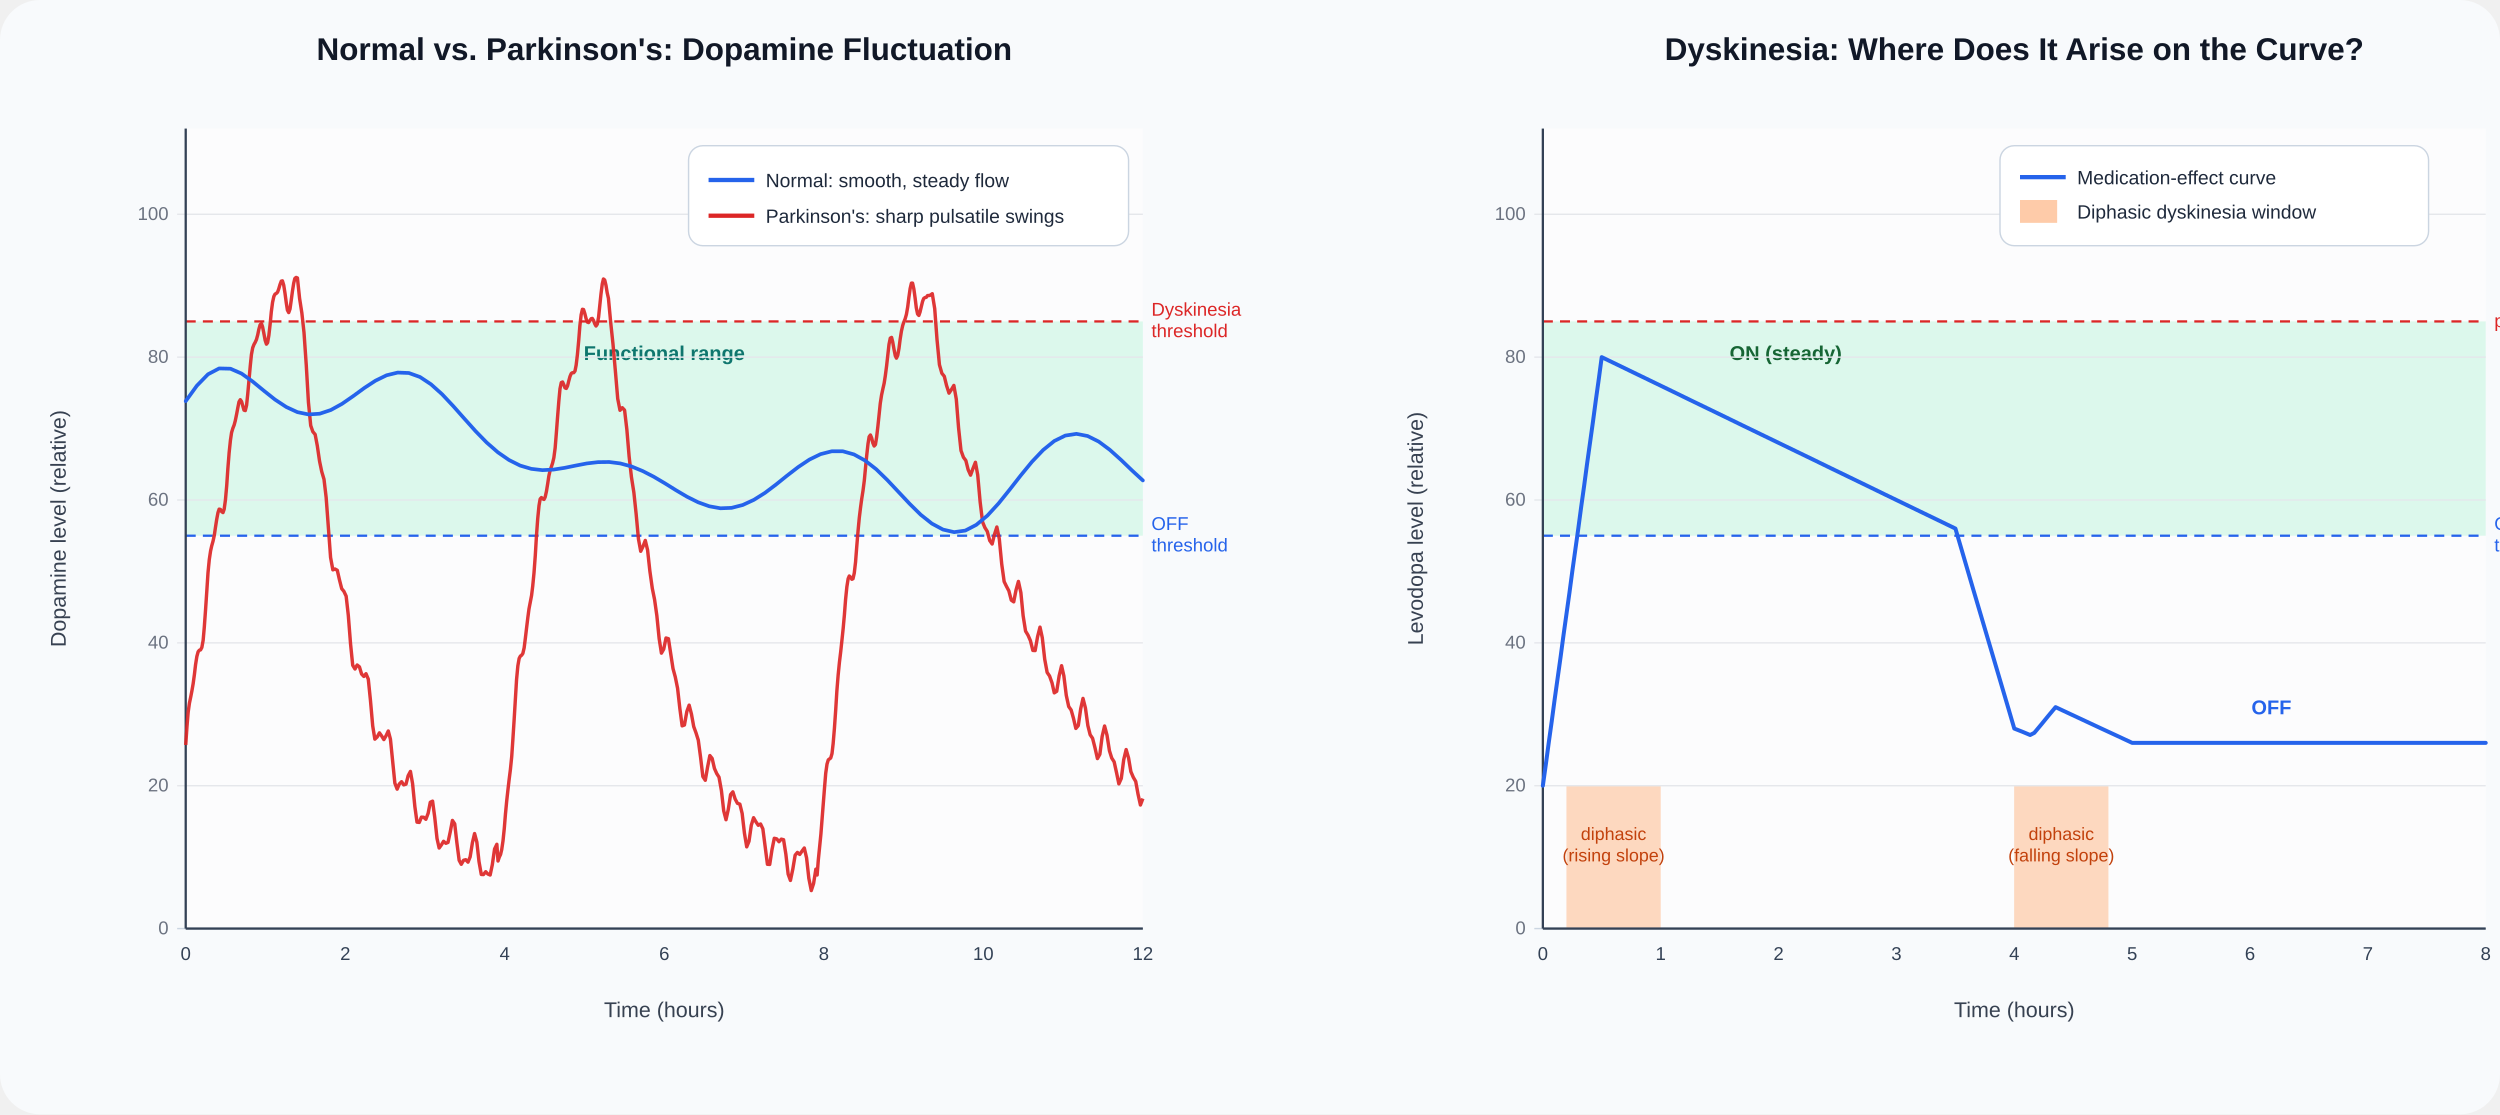
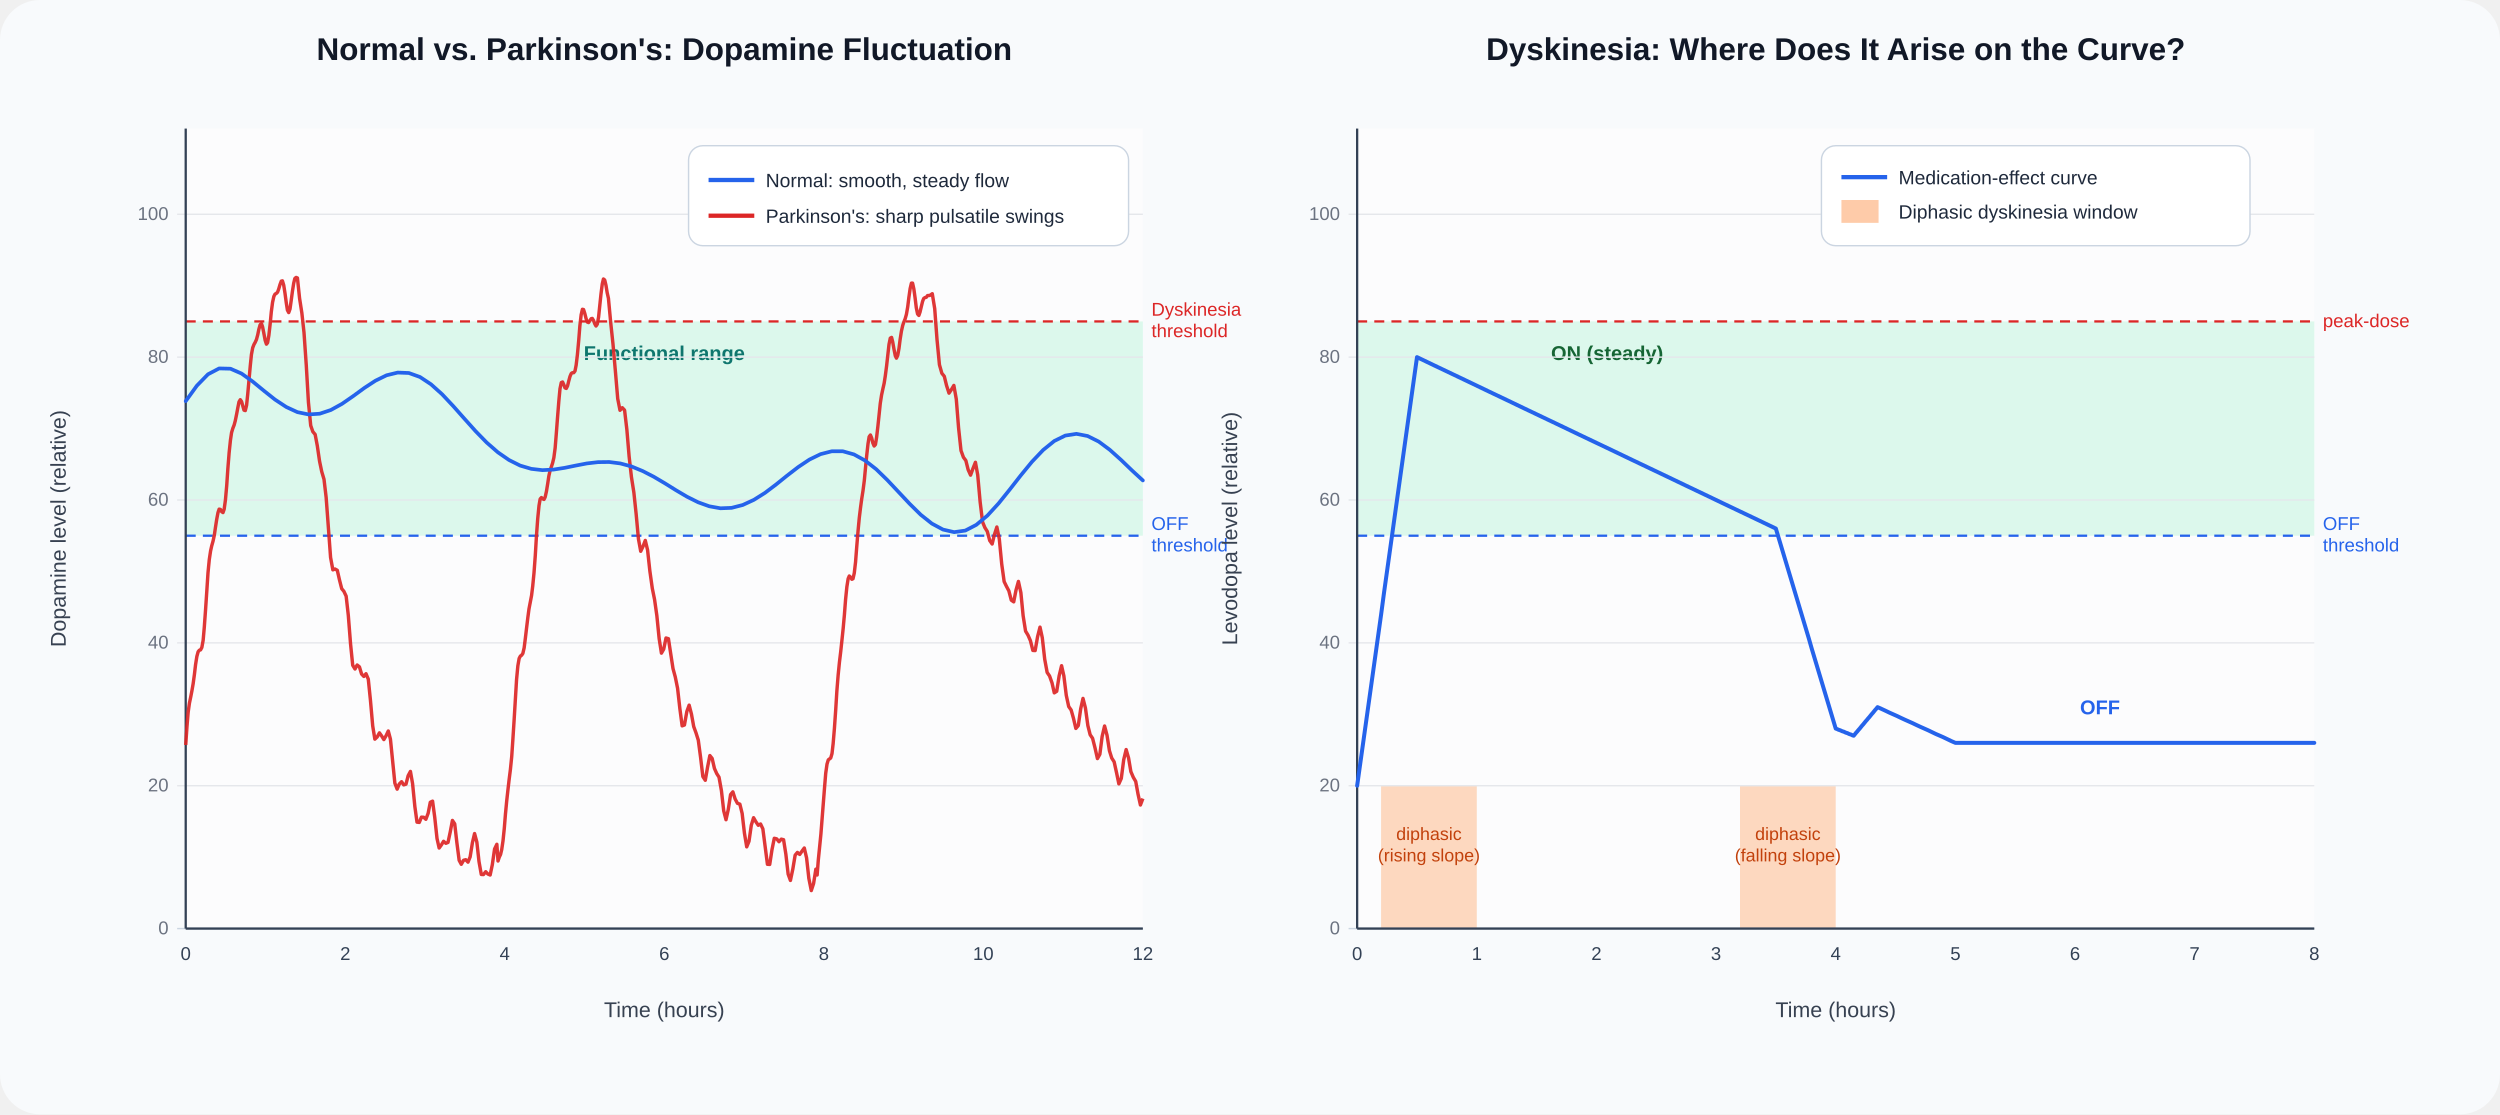
<svg xmlns="http://www.w3.org/2000/svg" viewBox="0 0 1750 780" role="img" aria-labelledby="title desc" font-family="Arial, 'Segoe UI', 'Helvetica Neue', sans-serif">
  <rect width="1750" height="780" rx="28" fill="#f8fafc" />
  <text x="465" y="42" text-anchor="middle" font-size="22" font-weight="700" fill="#111827">Normal vs. Parkinson's: Dopamine Fluctuation</text>
  <rect x="130" y="90" width="670" height="560" fill="#fcfcfd" />
  <rect x="130" y="225" width="670" height="150" fill="#a7f3d0" opacity="0.38" />
  <text x="465" y="252" text-anchor="middle" font-size="14" font-weight="600" fill="#0f766e">Functional range</text>
  <line x1="130" y1="225" x2="800" y2="225" stroke="#dc2626" stroke-width="1.6" stroke-dasharray="7 5" />
  <text x="806" y="221" font-size="13" fill="#dc2626">Dyskinesia</text>
  <text x="806" y="236" font-size="13" fill="#dc2626">threshold</text>
  <line x1="130" y1="375" x2="800" y2="375" stroke="#2563eb" stroke-width="1.6" stroke-dasharray="7 5" />
  <text x="806" y="371" font-size="13" fill="#2563eb">OFF</text>
  <text x="806" y="386" font-size="13" fill="#2563eb">threshold</text>
  <g font-size="13" fill="#6b7280">
    <line x1="124" y1="650" x2="800" y2="650" stroke="#cbd5e1" stroke-width="1" />
    <text x="118" y="654" text-anchor="end">0</text>
    <line x1="124" y1="550" x2="800" y2="550" stroke="#e5e7eb" stroke-width="1" />
    <text x="118" y="554" text-anchor="end">20</text>
    <line x1="124" y1="450" x2="800" y2="450" stroke="#e5e7eb" stroke-width="1" />
    <text x="118" y="454" text-anchor="end">40</text>
    <line x1="124" y1="350" x2="800" y2="350" stroke="#e5e7eb" stroke-width="1" />
    <text x="118" y="354" text-anchor="end">60</text>
    <line x1="124" y1="250" x2="800" y2="250" stroke="#e5e7eb" stroke-width="1" />
    <text x="118" y="254" text-anchor="end">80</text>
    <line x1="124" y1="150" x2="800" y2="150" stroke="#e5e7eb" stroke-width="1" />
    <text x="118" y="154" text-anchor="end">100</text>
  </g>
  <line x1="130" y1="650" x2="800" y2="650" stroke="#334155" stroke-width="1.6" />
  <line x1="130" y1="90" x2="130" y2="650" stroke="#334155" stroke-width="1.6" />
  <g font-size="13" fill="#334155" text-anchor="middle">
    <text x="130.0" y="672">0</text>
    <text x="241.7" y="672">2</text>
    <text x="353.3" y="672">4</text>
    <text x="465.0" y="672">6</text>
    <text x="576.7" y="672">8</text>
    <text x="688.3" y="672">10</text>
    <text x="800.0" y="672">12</text>
  </g>
  <text x="465" y="712" text-anchor="middle" font-size="15" fill="#374151">Time (hours)</text>
  <text x="46" y="370" text-anchor="middle" font-size="15" fill="#374151" transform="rotate(-90 46 370)">Dopamine level (relative)</text>
  <path d="M 130.0,521.5 L 130.9,508.3 L 131.7,498.6 L 132.6,492.2 L 133.5,487.9 L 134.3,483.8 L 135.2,478.6 L 136.1,472.0 L 136.9,465.2 L 137.8,459.5 L 138.7,456.2 L 139.6,455.1 L 140.4,454.9 L 141.3,453.2 L 142.2,448.2 L 143.0,439.1 L 143.9,426.7 L 144.8,413.2 L 145.6,400.9 L 146.5,391.7 L 147.4,385.7 L 148.2,382.1 L 149.1,378.9 L 150.0,374.8 L 150.8,369.3 L 151.7,363.5 L 152.6,358.8 L 153.4,356.4 L 154.3,356.6 L 155.2,358.2 L 156.1,358.8 L 156.9,356.5 L 157.8,350.0 L 158.7,339.9 L 159.5,328.1 L 160.4,316.8 L 161.3,308.2 L 162.1,302.8 L 163.0,299.8 L 163.9,297.5 L 164.7,294.5 L 165.6,290.1 L 166.5,285.3 L 167.3,281.3 L 168.2,279.8 L 169.1,281.1 L 170.0,284.3 L 170.8,287.1 L 171.7,287.4 L 172.6,283.7 L 173.4,276.0 L 174.3,266.0 L 175.2,256.0 L 176.0,248.2 L 176.9,243.4 L 177.8,241.1 L 178.6,239.7 L 179.5,237.7 L 180.4,234.4 L 181.2,230.5 L 182.1,227.3 L 183.0,226.5 L 183.8,228.8 L 184.7,233.3 L 185.6,238.2 L 186.5,240.9 L 187.3,239.9 L 188.2,234.8 L 189.1,226.9 L 189.9,218.4 L 190.8,211.6 L 191.7,207.5 L 192.5,205.9 L 193.4,205.4 L 194.3,204.5 L 195.1,202.3 L 196.0,199.2 L 196.9,196.8 L 197.7,196.6 L 198.6,199.6 L 199.5,205.3 L 200.4,212.0 L 201.2,217.1 L 202.1,218.8 L 203.0,216.3 L 203.8,210.6 L 204.7,203.9 L 205.6,198.2 L 206.4,194.9 L 207.3,194.2 L 208.2,194.6 L 209.7,208.8 L 211.3,219.1 L 212.8,232.8 L 214.4,255.8 L 215.9,281.6 L 217.5,297.9 L 219.0,302.2 L 220.6,304.1 L 222.1,312.0 L 223.7,322.9 L 225.2,330.1 L 226.8,335.5 L 228.3,348.2 L 229.9,369.8 L 231.4,390.2 L 233.0,398.9 L 234.5,398.3 L 236.1,399.2 L 237.6,405.8 L 239.2,412.1 L 240.7,413.9 L 242.3,417.3 L 243.8,430.6 L 245.4,450.9 L 246.9,465.7 L 248.5,468.3 L 250.0,465.5 L 251.6,466.8 L 253.1,471.8 L 254.7,473.5 L 256.2,471.6 L 257.8,475.4 L 259.3,490.1 L 260.9,508.2 L 262.4,517.4 L 264.0,515.9 L 265.6,513.0 L 267.1,515.1 L 268.7,517.7 L 270.2,515.1 L 271.8,511.7 L 273.3,517.4 L 274.9,533.3 L 276.4,548.2 L 278.0,552.4 L 279.5,548.8 L 281.1,547.2 L 282.6,549.4 L 284.2,548.9 L 285.7,543.0 L 287.3,540.0 L 288.8,548.5 L 290.4,564.6 L 291.9,575.5 L 293.5,575.7 L 295.0,572.0 L 296.6,572.1 L 298.1,573.5 L 299.7,569.3 L 301.2,561.6 L 302.8,560.8 L 304.3,572.0 L 305.9,586.9 L 307.4,593.6 L 309.0,591.4 L 310.5,588.9 L 312.1,590.3 L 313.6,589.7 L 315.2,582.2 L 316.7,574.3 L 318.3,576.7 L 319.8,589.8 L 321.4,602.2 L 322.9,605.0 L 324.5,602.2 L 326.0,601.8 L 327.6,603.5 L 329.1,599.8 L 330.7,589.8 L 332.2,583.5 L 333.8,589.5 L 335.3,603.1 L 336.9,612.1 L 338.4,612.2 L 340.0,610.2 L 341.5,611.8 L 343.1,612.5 L 344.6,605.4 L 346.2,594.3 L 347.8,591.0 L 348.6,602.7 L 349.5,600.0 L 350.4,598.1 L 351.2,594.7 L 352.1,588.6 L 353.0,579.9 L 353.8,570.0 L 354.7,560.6 L 355.6,552.5 L 356.4,545.6 L 357.3,538.5 L 358.2,529.6 L 359.0,517.8 L 359.9,503.7 L 360.8,488.8 L 361.6,475.6 L 362.5,466.1 L 363.4,460.9 L 364.3,459.2 L 365.1,458.7 L 366.0,457.4 L 366.9,453.5 L 367.7,447.2 L 368.6,439.6 L 369.5,432.2 L 370.3,426.2 L 371.2,421.5 L 372.1,416.8 L 372.9,410.3 L 373.8,401.0 L 374.7,388.9 L 375.5,375.4 L 376.4,363.1 L 377.3,354.0 L 378.1,349.3 L 379.0,348.3 L 379.9,349.2 L 380.8,349.6 L 381.6,348.0 L 382.5,344.0 L 383.4,338.5 L 384.2,333.2 L 385.1,329.2 L 386.0,326.6 L 386.8,324.2 L 387.7,320.4 L 388.6,313.6 L 389.4,303.7 L 390.3,291.9 L 391.2,280.6 L 392.0,272.1 L 392.9,267.8 L 393.8,267.4 L 394.7,269.4 L 395.5,271.5 L 396.4,271.9 L 397.3,270.1 L 398.1,266.8 L 399.0,263.5 L 399.9,261.4 L 400.7,260.9 L 401.6,260.9 L 402.5,259.7 L 403.3,255.6 L 404.2,248.1 L 405.1,238.3 L 405.9,228.2 L 406.8,220.4 L 407.7,216.5 L 408.5,216.7 L 409.4,219.6 L 410.3,223.2 L 411.2,225.5 L 412.0,225.8 L 412.9,224.5 L 413.8,223.1 L 414.6,222.9 L 415.5,224.4 L 416.4,226.8 L 417.2,228.2 L 418.1,226.9 L 419.0,222.0 L 419.8,214.3 L 420.7,205.7 L 421.6,198.7 L 422.4,195.3 L 423.3,196.0 L 424.2,199.8 L 425.0,204.8 L 425.9,208.8 L 427.5,225.9 L 429.1,240.9 L 430.8,260.2 L 432.4,279.1 L 434.0,287.2 L 435.6,285.4 L 437.2,287.1 L 438.8,300.7 L 440.4,319.7 L 442.0,333.9 L 443.7,344.7 L 445.3,359.8 L 446.9,377.2 L 448.5,385.9 L 450.1,382.5 L 451.7,378.3 L 453.3,385.0 L 454.9,399.7 L 456.6,411.8 L 458.2,419.7 L 459.8,431.0 L 461.4,447.0 L 463.0,457.2 L 464.6,454.4 L 466.2,446.6 L 467.9,447.1 L 469.5,457.6 L 471.1,468.0 L 472.7,473.9 L 474.3,481.8 L 475.9,496.0 L 477.5,508.1 L 479.1,507.5 L 480.8,498.0 L 482.4,493.6 L 484.0,499.8 L 485.6,508.6 L 487.2,513.0 L 488.8,518.1 L 490.4,530.1 L 492.0,543.6 L 493.7,546.2 L 495.3,537.0 L 496.9,528.9 L 498.5,530.9 L 500.1,537.9 L 501.7,541.5 L 503.3,544.0 L 505.0,553.5 L 506.6,567.6 L 508.2,573.8 L 509.8,566.6 L 511.4,556.2 L 513.0,554.3 L 514.6,559.3 L 516.2,562.3 L 517.9,562.9 L 519.5,569.4 L 521.1,583.2 L 522.7,592.8 L 524.3,588.9 L 525.9,577.7 L 527.5,572.4 L 529.1,575.2 L 530.8,577.7 L 532.4,576.8 L 534.0,580.2 L 535.6,592.6 L 537.2,605.0 L 538.8,605.1 L 540.4,594.7 L 542.0,586.8 L 543.7,587.2 L 545.3,589.2 L 546.9,587.4 L 548.5,587.8 L 550.1,597.9 L 551.7,611.9 L 553.3,616.3 L 555.0,608.2 L 556.6,598.6 L 558.2,596.7 L 559.8,598.1 L 561.4,595.8 L 563.0,593.6 L 564.6,600.5 L 566.2,614.9 L 567.9,623.4 L 569.5,618.5 L 571.1,608.4 L 572.0,612.5 L 572.8,602.1 L 573.7,593.2 L 574.6,584.2 L 575.4,574.0 L 576.3,562.5 L 577.2,551.0 L 578.0,541.3 L 578.9,534.9 L 579.8,531.9 L 580.6,531.3 L 581.5,530.6 L 582.4,527.5 L 583.2,520.5 L 584.1,509.7 L 585.0,496.8 L 585.8,483.8 L 586.7,472.6 L 587.6,463.6 L 588.5,456.1 L 589.3,448.7 L 590.2,440.1 L 591.1,430.1 L 591.9,419.7 L 592.8,410.8 L 593.7,405.1 L 594.5,403.2 L 595.4,404.0 L 596.3,405.5 L 597.1,405.1 L 598.0,401.1 L 598.9,393.3 L 599.7,382.9 L 600.6,372.0 L 601.5,362.5 L 602.4,355.1 L 603.2,349.2 L 604.1,343.5 L 605.0,336.5 L 605.8,328.0 L 606.7,318.8 L 607.6,310.7 L 608.4,305.7 L 609.3,304.5 L 610.2,306.7 L 611.0,310.1 L 611.9,312.2 L 612.8,311.2 L 613.6,306.3 L 614.5,298.6 L 615.4,290.0 L 616.2,282.3 L 617.1,276.5 L 618.0,272.3 L 618.9,268.3 L 619.7,263.2 L 620.6,256.3 L 621.5,248.3 L 622.3,241.1 L 623.2,236.7 L 624.1,236.2 L 624.9,239.4 L 625.8,244.5 L 626.7,249.0 L 627.5,250.7 L 628.4,248.8 L 629.3,243.8 L 630.1,237.5 L 631.0,231.8 L 631.9,227.8 L 632.7,225.4 L 633.6,223.2 L 634.5,220.0 L 635.4,214.8 L 636.2,208.3 L 637.1,202.0 L 638.0,198.2 L 638.8,198.2 L 639.7,202.3 L 640.6,208.8 L 641.4,215.4 L 642.3,219.8 L 643.2,220.8 L 644.0,218.5 L 644.9,214.7 L 645.8,211.0 L 646.6,208.9 L 647.5,208.3 L 648.4,208.1 L 649.3,206.9 L 650.9,206.8 L 652.6,205.6 L 654.3,216.1 L 655.9,237.6 L 657.6,255.3 L 659.3,261.3 L 661.0,263.4 L 662.6,269.9 L 664.3,275.2 L 666.0,272.7 L 667.7,269.8 L 669.4,279.4 L 671.0,299.5 L 672.7,315.4 L 674.4,320.1 L 676.1,322.4 L 677.7,328.8 L 679.4,332.6 L 681.1,327.9 L 682.8,323.6 L 684.4,332.5 L 686.1,351.4 L 687.8,365.4 L 689.4,369.3 L 691.1,372.0 L 692.8,378.4 L 694.5,380.8 L 696.1,374.2 L 697.8,368.9 L 699.5,377.2 L 701.2,394.8 L 702.9,407.1 L 704.5,410.4 L 706.2,413.6 L 707.9,420.1 L 709.6,421.3 L 711.2,413.1 L 712.9,407.0 L 714.6,414.8 L 716.2,431.1 L 717.9,441.8 L 719.6,444.6 L 721.3,448.5 L 723.0,455.3 L 724.6,455.4 L 726.3,445.7 L 728.0,439.0 L 729.6,446.4 L 731.3,461.5 L 733.0,470.7 L 734.7,473.2 L 736.4,478.0 L 738.0,485.0 L 739.7,483.9 L 741.4,473.1 L 743.1,466.0 L 744.7,473.1 L 746.4,486.8 L 748.1,494.6 L 749.8,497.0 L 751.4,502.7 L 753.1,509.9 L 754.8,507.9 L 756.5,496.1 L 758.1,488.9 L 759.8,495.6 L 761.5,507.9 L 763.1,514.3 L 764.8,516.8 L 766.5,523.5 L 768.2,531.0 L 769.9,528.0 L 771.5,515.5 L 773.2,508.2 L 774.9,514.6 L 776.6,525.5 L 778.2,530.6 L 779.9,533.3 L 781.6,541.0 L 783.2,548.7 L 784.9,544.9 L 786.6,531.8 L 788.3,524.7 L 790.0,530.6 L 791.6,540.1 L 793.3,544.1 L 795.0,547.0 L 796.6,555.8 L 798.3,563.5 L 800.0,559.0" fill="none" stroke="#dc2626" stroke-width="2.4" stroke-linejoin="round" opacity="0.92" />
  <path d="M 130.0,280.8 L 137.8,270.0 L 145.6,262.0 L 153.4,257.9 L 161.3,258.1 L 169.1,261.5 L 176.9,267.1 L 184.7,273.5 L 192.5,279.7 L 200.4,284.9 L 208.2,288.5 L 216.0,290.1 L 223.8,289.6 L 231.6,287.0 L 239.4,282.7 L 247.2,277.3 L 255.0,271.6 L 262.8,266.5 L 270.6,262.7 L 278.4,260.8 L 286.2,261.1 L 294.0,263.9 L 301.7,269.0 L 309.5,276.0 L 317.3,284.3 L 325.1,293.1 L 332.9,301.8 L 340.7,309.8 L 348.5,316.6 L 356.3,322.0 L 364.1,325.9 L 371.9,328.2 L 379.7,329.1 L 387.5,328.7 L 395.2,327.5 L 403.0,325.9 L 410.8,324.4 L 418.6,323.5 L 426.4,323.4 L 434.2,324.4 L 442.0,326.5 L 449.8,329.7 L 457.6,333.7 L 465.4,338.3 L 473.1,343.1 L 480.9,347.7 L 488.7,351.6 L 496.5,354.4 L 504.3,355.8 L 512.1,355.5 L 519.9,353.5 L 527.7,349.9 L 535.5,345.0 L 543.3,339.1 L 551.0,332.9 L 558.8,326.9 L 566.6,321.7 L 574.4,317.9 L 582.2,315.9 L 590.0,315.9 L 597.8,318.1 L 605.6,322.4 L 613.4,328.5 L 621.1,336.0 L 628.9,344.3 L 636.7,352.6 L 644.5,360.3 L 652.3,366.5 L 660.1,370.7 L 667.9,372.5 L 675.7,371.4 L 683.4,367.4 L 691.2,360.9 L 699.0,352.4 L 706.8,342.7 L 714.6,332.7 L 722.4,323.2 L 730.2,315.0 L 738.0,308.7 L 745.7,304.9 L 753.5,303.7 L 761.3,305.2 L 769.1,309.1 L 776.9,314.9 L 784.7,321.9 L 792.5,329.4 L 800.0,336.3" fill="none" stroke="#2563eb" stroke-width="2.6" stroke-linecap="round" stroke-linejoin="round" />
  <g transform="translate(482,102)">
    <rect x="0" y="0" width="308" height="70" rx="10" fill="#ffffff" stroke="#cbd5e1" stroke-width="1" />
    <line x1="14" y1="24" x2="46" y2="24" stroke="#2563eb" stroke-width="3" />
    <text x="54" y="29" font-size="13.5" fill="#1e293b">Normal: smooth, steady flow</text>
    <line x1="14" y1="49" x2="46" y2="49" stroke="#dc2626" stroke-width="3" />
    <text x="54" y="54" font-size="13.5" fill="#1e293b">Parkinson's: sharp pulsatile swings</text>
  </g>
-   <text x="1410" y="42" text-anchor="middle" font-size="22" font-weight="700" fill="#111827">Dyskinesia: Where Does It Arise on the Curve?</text>
-   <rect x="1080" y="90" width="660" height="560" fill="#fcfcfd" />
-   <rect x="1080" y="225" width="660" height="150" fill="#a7f3d0" opacity="0.38" />
-   <rect x="1096.5" y="550" width="66" height="100" fill="#fdba8c" opacity="0.55" />
-   <rect x="1409.9" y="550" width="66" height="100" fill="#fdba8c" opacity="0.55" />
-   <text x="1129.5" y="588" text-anchor="middle" font-size="12.5" fill="#c2410c">diphasic</text>
-   <text x="1129.5" y="603" text-anchor="middle" font-size="12.5" fill="#c2410c">(rising slope)</text>
-   <text x="1442.9" y="588" text-anchor="middle" font-size="12.5" fill="#c2410c">diphasic</text>
-   <text x="1442.9" y="603" text-anchor="middle" font-size="12.5" fill="#c2410c">(falling slope)</text>
-   <line x1="1080" y1="225" x2="1740" y2="225" stroke="#dc2626" stroke-width="1.6" stroke-dasharray="7 5" />
-   <text x="1746" y="229" font-size="13" fill="#dc2626">peak-dose</text>
-   <line x1="1080" y1="375" x2="1740" y2="375" stroke="#2563eb" stroke-width="1.6" stroke-dasharray="7 5" />
-   <text x="1746" y="371" font-size="13" fill="#2563eb">OFF</text>
-   <text x="1746" y="386" font-size="13" fill="#2563eb">threshold</text>
-   <text x="1250" y="252" text-anchor="middle" font-size="14" font-weight="600" fill="#166534">ON (steady)</text>
-   <text x="1590" y="500" text-anchor="middle" font-size="14" font-weight="600" fill="#2563eb">OFF</text>
+   <text x="1285" y="42" text-anchor="middle" font-size="22" font-weight="700" fill="#111827">Dyskinesia: Where Does It Arise on the Curve?</text>
+   <rect x="950" y="90" width="670" height="560" fill="#fcfcfd" />
+   <rect x="950" y="225" width="670" height="150" fill="#a7f3d0" opacity="0.38" />
+   <rect x="966.75" y="550" width="67" height="100" fill="#fdba8c" opacity="0.55" />
+   <rect x="1218.0" y="550" width="67" height="100" fill="#fdba8c" opacity="0.55" />
+   <text x="1000.25" y="588" text-anchor="middle" font-size="12.5" fill="#c2410c">diphasic</text>
+   <text x="1000.25" y="603" text-anchor="middle" font-size="12.5" fill="#c2410c">(rising slope)</text>
+   <text x="1251.5" y="588" text-anchor="middle" font-size="12.5" fill="#c2410c">diphasic</text>
+   <text x="1251.5" y="603" text-anchor="middle" font-size="12.5" fill="#c2410c">(falling slope)</text>
+   <line x1="950" y1="225" x2="1620" y2="225" stroke="#dc2626" stroke-width="1.6" stroke-dasharray="7 5" />
+   <text x="1626" y="229" font-size="13" fill="#dc2626">peak-dose</text>
+   <line x1="950" y1="375" x2="1620" y2="375" stroke="#2563eb" stroke-width="1.6" stroke-dasharray="7 5" />
+   <text x="1626" y="371" font-size="13" fill="#2563eb">OFF</text>
+   <text x="1626" y="386" font-size="13" fill="#2563eb">threshold</text>
+   <text x="1125" y="252" text-anchor="middle" font-size="14" font-weight="600" fill="#166534">ON (steady)</text>
+   <text x="1470" y="500" text-anchor="middle" font-size="14" font-weight="600" fill="#2563eb">OFF</text>
  <g font-size="13" fill="#6b7280">
-     <line x1="1074" y1="650" x2="1740" y2="650" stroke="#cbd5e1" stroke-width="1" />
-     <text x="1068" y="654" text-anchor="end">0</text>
-     <line x1="1074" y1="550" x2="1740" y2="550" stroke="#e5e7eb" stroke-width="1" />
-     <text x="1068" y="554" text-anchor="end">20</text>
-     <line x1="1074" y1="450" x2="1740" y2="450" stroke="#e5e7eb" stroke-width="1" />
-     <text x="1068" y="454" text-anchor="end">40</text>
-     <line x1="1074" y1="350" x2="1740" y2="350" stroke="#e5e7eb" stroke-width="1" />
-     <text x="1068" y="354" text-anchor="end">60</text>
-     <line x1="1074" y1="250" x2="1740" y2="250" stroke="#e5e7eb" stroke-width="1" />
-     <text x="1068" y="254" text-anchor="end">80</text>
-     <line x1="1074" y1="150" x2="1740" y2="150" stroke="#e5e7eb" stroke-width="1" />
-     <text x="1068" y="154" text-anchor="end">100</text>
+     <line x1="944" y1="650" x2="1620" y2="650" stroke="#cbd5e1" stroke-width="1" />
+     <text x="938" y="654" text-anchor="end">0</text>
+     <line x1="944" y1="550" x2="1620" y2="550" stroke="#e5e7eb" stroke-width="1" />
+     <text x="938" y="554" text-anchor="end">20</text>
+     <line x1="944" y1="450" x2="1620" y2="450" stroke="#e5e7eb" stroke-width="1" />
+     <text x="938" y="454" text-anchor="end">40</text>
+     <line x1="944" y1="350" x2="1620" y2="350" stroke="#e5e7eb" stroke-width="1" />
+     <text x="938" y="354" text-anchor="end">60</text>
+     <line x1="944" y1="250" x2="1620" y2="250" stroke="#e5e7eb" stroke-width="1" />
+     <text x="938" y="254" text-anchor="end">80</text>
+     <line x1="944" y1="150" x2="1620" y2="150" stroke="#e5e7eb" stroke-width="1" />
+     <text x="938" y="154" text-anchor="end">100</text>
  </g>
-   <line x1="1080" y1="650" x2="1740" y2="650" stroke="#334155" stroke-width="1.6" />
-   <line x1="1080" y1="90" x2="1080" y2="650" stroke="#334155" stroke-width="1.6" />
+   <line x1="950" y1="650" x2="1620" y2="650" stroke="#334155" stroke-width="1.6" />
+   <line x1="950" y1="90" x2="950" y2="650" stroke="#334155" stroke-width="1.6" />
  <g font-size="13" fill="#334155" text-anchor="middle">
-     <text x="1080.0" y="672">0</text>
-     <text x="1162.5" y="672">1</text>
-     <text x="1245.0" y="672">2</text>
-     <text x="1327.5" y="672">3</text>
-     <text x="1410.0" y="672">4</text>
-     <text x="1492.5" y="672">5</text>
-     <text x="1575.0" y="672">6</text>
-     <text x="1657.5" y="672">7</text>
-     <text x="1740.0" y="672">8</text>
+     <text x="950.0" y="672">0</text>
+     <text x="1033.8" y="672">1</text>
+     <text x="1117.5" y="672">2</text>
+     <text x="1201.2" y="672">3</text>
+     <text x="1285.0" y="672">4</text>
+     <text x="1368.8" y="672">5</text>
+     <text x="1452.5" y="672">6</text>
+     <text x="1536.2" y="672">7</text>
+     <text x="1620.0" y="672">8</text>
  </g>
-   <text x="1410" y="712" text-anchor="middle" font-size="15" fill="#374151">Time (hours)</text>
-   <text x="996" y="370" text-anchor="middle" font-size="15" fill="#374151" transform="rotate(-90 996 370)">Levodopa level (relative)</text>
-   <path d="M 1080.0,550.0 L 1082.1,535.0 L 1084.1,520.0 L 1086.2,505.0 L 1088.2,490.0 L 1090.3,475.0 L 1092.4,460.0 L 1094.4,445.0 L 1096.5,430.0 L 1098.6,415.0 L 1100.6,400.0 L 1102.7,385.0 L 1104.8,370.0 L 1106.8,355.0 L 1108.9,340.0 L 1110.9,325.0 L 1113.0,310.0 L 1115.1,295.0 L 1117.1,280.0 L 1119.2,265.0 L 1121.2,250.0 L 1133.6,256.0 L 1146.0,262.0 L 1158.4,268.0 L 1170.8,274.0 L 1183.1,280.0 L 1195.5,286.0 L 1207.9,292.0 L 1220.2,298.0 L 1232.6,304.0 L 1245.0,310.0 L 1257.4,316.0 L 1269.8,322.0 L 1282.1,328.0 L 1294.5,334.0 L 1306.9,340.0 L 1319.2,346.0 L 1331.6,352.0 L 1344.0,358.0 L 1356.4,364.0 L 1368.8,370.0 L 1381.1,412.0 L 1393.5,454.0 L 1405.9,496.0 L 1410.0,510.0 L 1415.6,512.2 L 1421.1,514.5 L 1424.0,513.0 L 1429.0,507.0 L 1433.9,501.0 L 1438.9,495.0 L 1449.6,500.0 L 1460.3,505.0 L 1471.0,510.0 L 1481.8,515.0 L 1492.5,520.0 L 1542.0,520.0 L 1591.5,520.0 L 1641.0,520.0 L 1690.5,520.0 L 1740.0,520.0" fill="none" stroke="#2563eb" stroke-width="2.8" stroke-linecap="round" stroke-linejoin="round" />
-   <g transform="translate(1400,102)">
+   <text x="1285" y="712" text-anchor="middle" font-size="15" fill="#374151">Time (hours)</text>
+   <text x="866" y="370" text-anchor="middle" font-size="15" fill="#374151" transform="rotate(-90 866 370)">Levodopa level (relative)</text>
+   <path d="M 950.0,550.0 L 952.1,535.0 L 954.2,520.0 L 956.3,505.0 L 958.4,490.0 L 960.5,475.0 L 962.6,460.0 L 964.7,445.0 L 966.8,430.0 L 968.8,415.0 L 970.9,400.0 L 973.0,385.0 L 975.1,370.0 L 977.2,355.0 L 979.3,340.0 L 981.4,325.0 L 983.5,310.0 L 985.6,295.0 L 987.7,280.0 L 989.8,265.0 L 991.9,250.0 L 1004.4,256.0 L 1017.0,262.0 L 1029.6,268.0 L 1042.1,274.0 L 1054.7,280.0 L 1067.2,286.0 L 1079.8,292.0 L 1092.4,298.0 L 1104.9,304.0 L 1117.5,310.0 L 1130.1,316.0 L 1142.6,322.0 L 1155.2,328.0 L 1167.8,334.0 L 1180.3,340.0 L 1192.9,346.0 L 1205.4,352.0 L 1218.0,358.0 L 1230.6,364.0 L 1243.1,370.0 L 1245.2,377.0 L 1247.3,384.0 L 1249.4,391.0 L 1251.5,398.0 L 1253.6,405.0 L 1255.7,412.0 L 1257.8,419.0 L 1259.9,426.0 L 1262.0,433.0 L 1264.1,440.0 L 1266.2,447.0 L 1268.2,454.0 L 1270.3,461.0 L 1272.4,468.0 L 1274.5,475.0 L 1276.6,482.0 L 1278.7,489.0 L 1280.8,496.0 L 1282.9,503.0 L 1285.0,510.0 L 1285.6,510.2 L 1286.3,510.5 L 1286.9,510.8 L 1287.5,511.0 L 1288.1,511.2 L 1288.8,511.5 L 1289.4,511.8 L 1290.0,512.0 L 1290.7,512.2 L 1291.3,512.5 L 1291.9,512.8 L 1292.5,513.0 L 1293.2,513.2 L 1293.8,513.5 L 1294.4,513.8 L 1295.0,514.0 L 1295.7,514.2 L 1296.3,514.5 L 1296.9,514.8 L 1297.6,515.0 L 1298.4,514.0 L 1299.2,513.0 L 1300.1,512.0 L 1300.9,511.0 L 1301.8,510.0 L 1302.6,509.0 L 1303.4,508.0 L 1304.3,507.0 L 1305.1,506.0 L 1305.9,505.0 L 1306.8,504.0 L 1307.6,503.0 L 1308.5,502.0 L 1309.3,501.0 L 1310.1,500.0 L 1311.0,499.0 L 1311.8,498.0 L 1312.6,497.0 L 1313.5,496.0 L 1314.3,495.0 L 1317.0,496.2 L 1319.8,497.5 L 1322.5,498.8 L 1325.2,500.0 L 1327.9,501.2 L 1330.6,502.5 L 1333.4,503.8 L 1336.1,505.0 L 1338.8,506.2 L 1341.5,507.5 L 1344.3,508.8 L 1347.0,510.0 L 1349.7,511.2 L 1352.4,512.5 L 1355.1,513.8 L 1357.9,515.0 L 1360.6,516.2 L 1363.3,517.5 L 1366.0,518.8 L 1368.8,520.0 L 1381.3,520.0 L 1393.9,520.0 L 1406.4,520.0 L 1419.0,520.0 L 1431.6,520.0 L 1444.1,520.0 L 1456.7,520.0 L 1469.2,520.0 L 1481.8,520.0 L 1494.4,520.0 L 1506.9,520.0 L 1519.5,520.0 L 1532.1,520.0 L 1544.6,520.0 L 1557.2,520.0 L 1569.8,520.0 L 1582.3,520.0 L 1594.9,520.0 L 1607.4,520.0 L 1620.0,520.0" fill="none" stroke="#2563eb" stroke-width="2.8" stroke-linecap="round" stroke-linejoin="round" />
+   <g transform="translate(1275,102)">
    <rect x="0" y="0" width="300" height="70" rx="10" fill="#ffffff" stroke="#cbd5e1" stroke-width="1" />
    <line x1="14" y1="22" x2="46" y2="22" stroke="#2563eb" stroke-width="3" />
    <text x="54" y="27" font-size="13.5" fill="#1e293b">Medication-effect curve</text>
    <rect x="14" y="38" width="26" height="16" fill="#fdba8c" opacity="0.75" />
    <text x="54" y="51" font-size="13.5" fill="#1e293b">Diphasic dyskinesia window</text>
  </g>
</svg>
